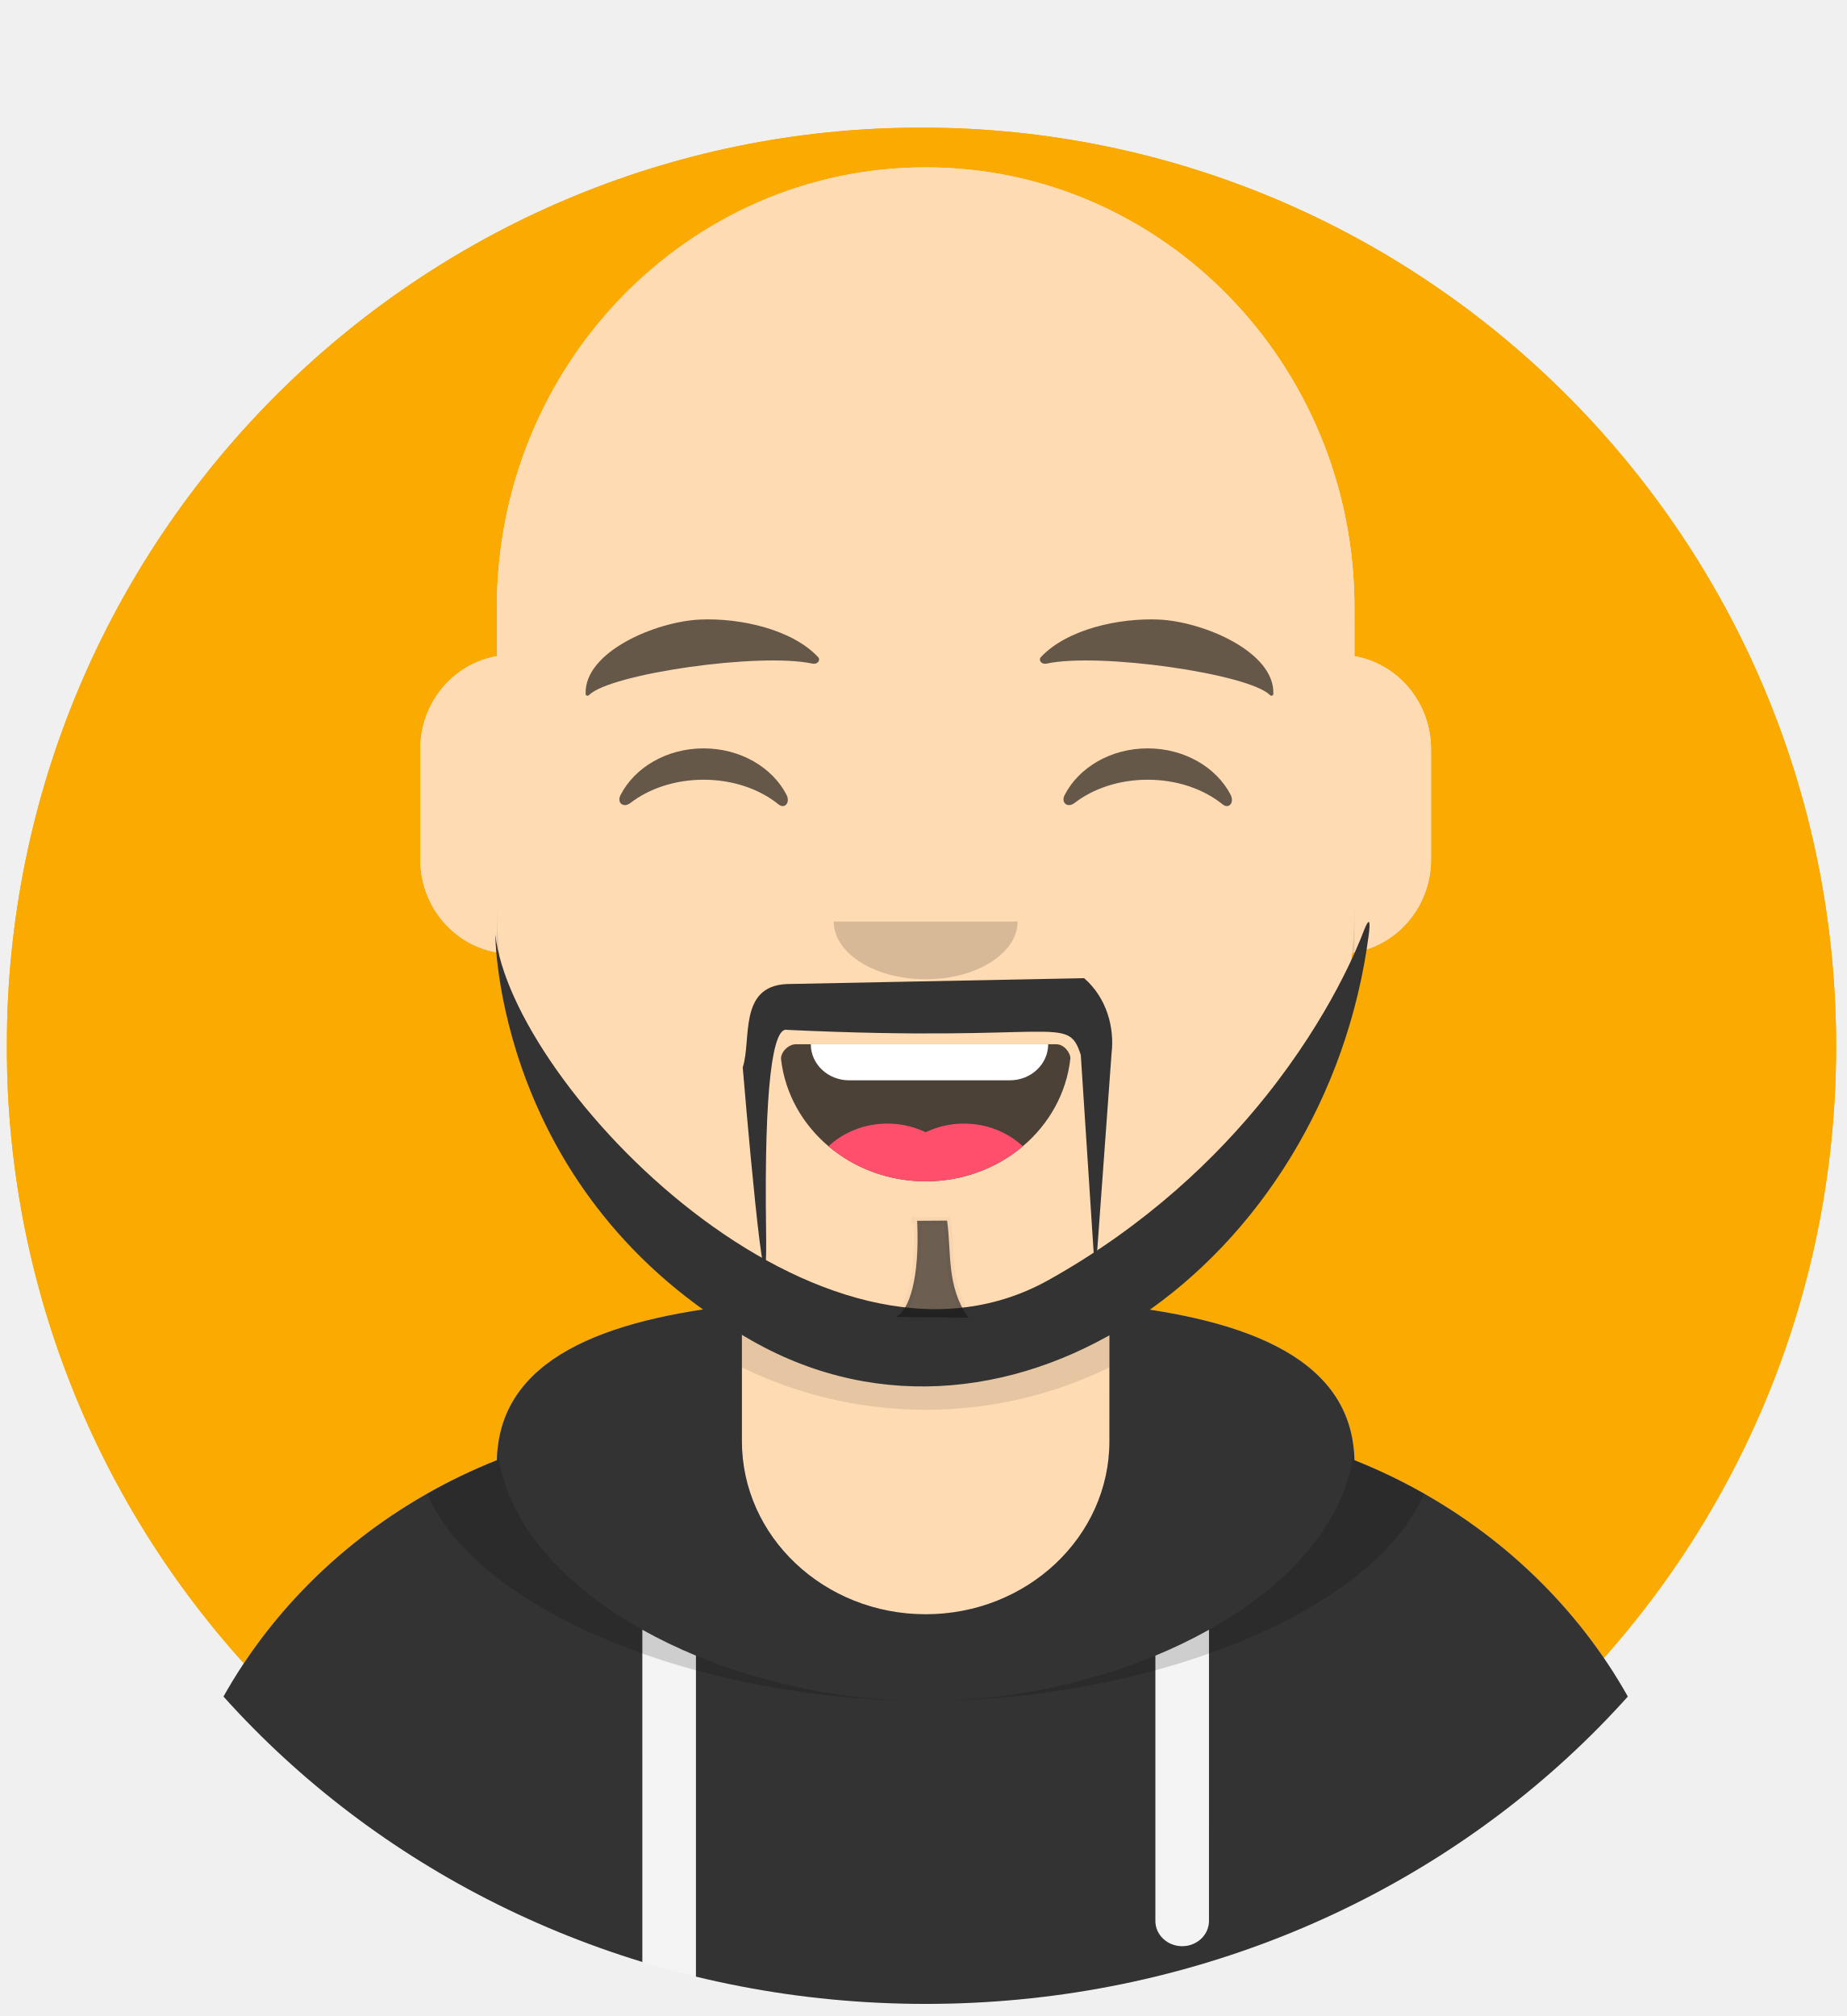
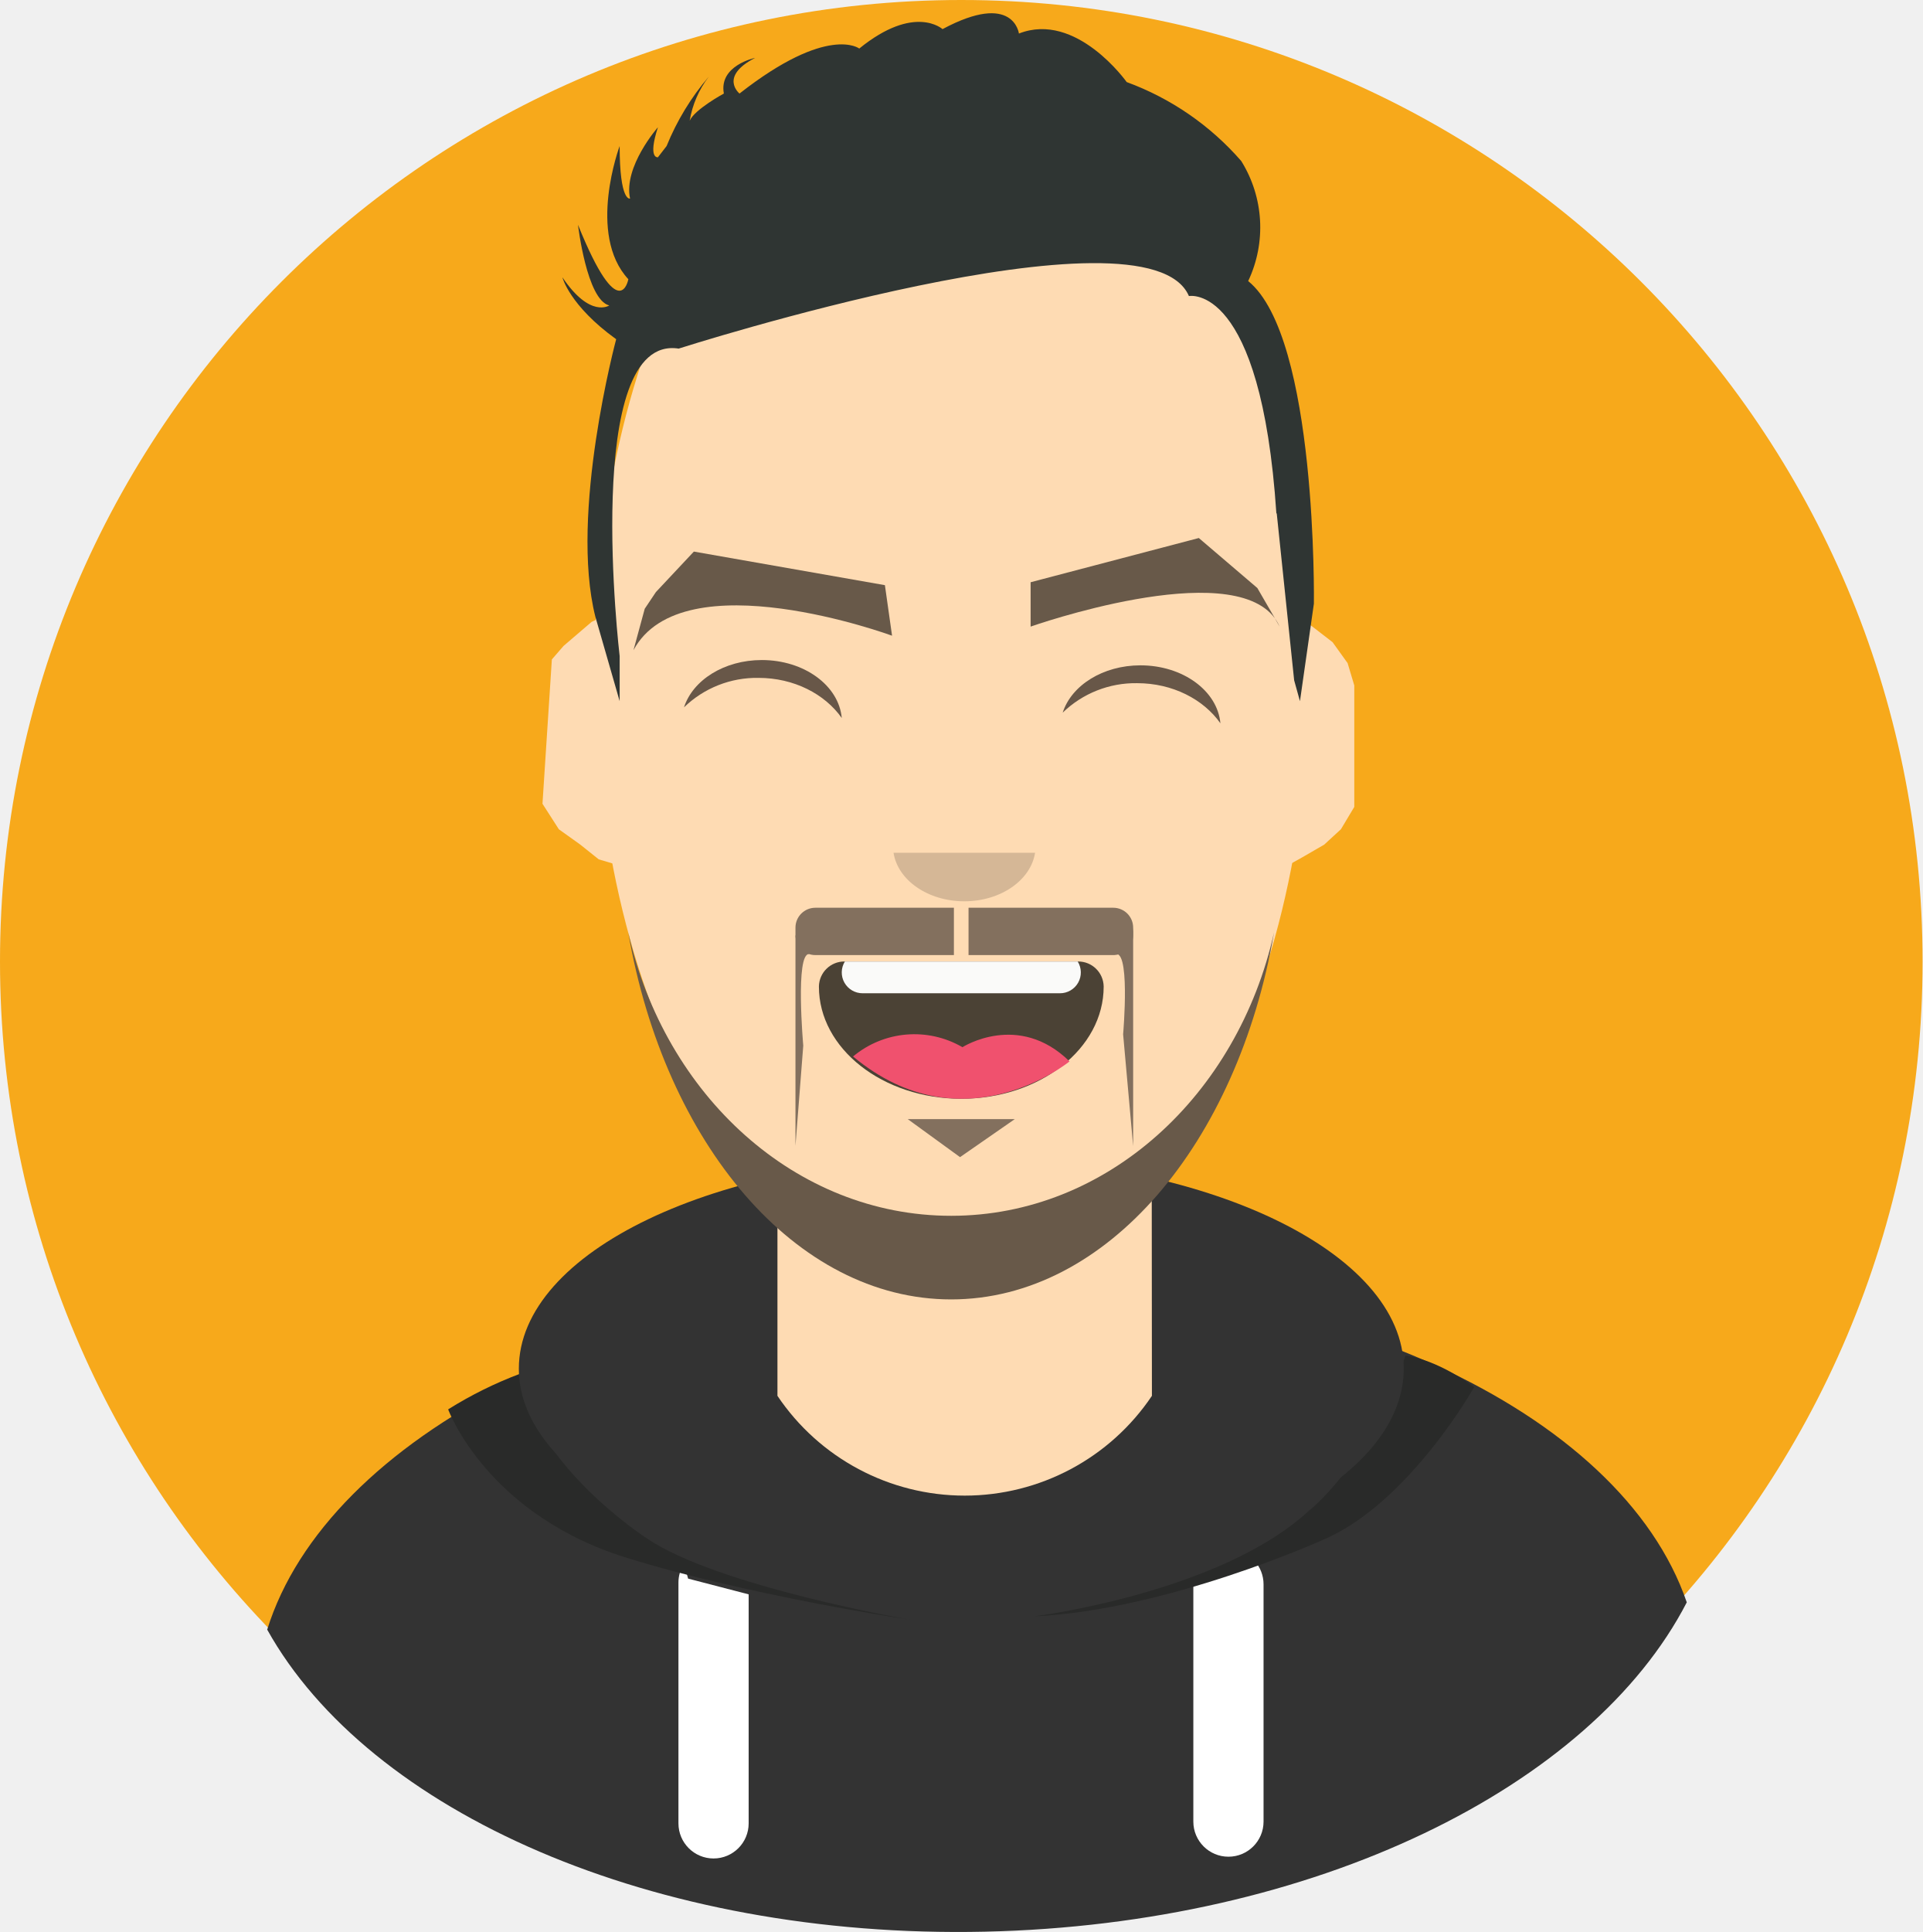
- <svg xmlns="http://www.w3.org/2000/svg" xmlns:xlink="http://www.w3.org/1999/xlink" id="svg93" version="1.1" viewBox="0 0 217 237" height="237px" width="217px">
-   <defs id="defs13">
-     <circle r="108" cy="108" cx="108" id="path-1" />
-     <path id="path-3" d="M-3.19744231e-14,144 L-3.19744231e-14,-1.42108547e-14 L237.6,-1.42108547e-14 L237.6,144 L226.8,144 C226.8,203.647 178.447,252 118.8,252 C59.153,252 10.8,203.647 10.8,144 L10.8,144 L-3.19744231e-14,144 Z" />
-     <path id="path-5" d="M90,0 C117.835,-5.11323436e-15 140.4,22.565 140.4,50.4 L140.401,55.949 C145.508,56.807 149.4,61.249 149.4,66.6 L149.4,79.2 C149.4,84.647 145.367,89.152 140.125,89.893 C138.265,107.718 127.114,122.78 111.601,130.149 L111.6,146.7 L115.2,146.7 C150.988,146.7 180,175.712 180,211.5 L180,219.6 L0,219.6 L0,211.5 C-4.38277231e-15,175.712 29.012,146.7 64.8,146.7 L68.4,146.7 L68.4,130.15 C52.886,122.78 41.735,107.718 39.875,89.893 C34.633,89.152 30.6,84.647 30.6,79.2 L30.6,66.6 C30.6,61.249 34.492,56.806 39.6,55.949 L39.6,50.4 C39.6,22.565 62.165,5.11323436e-15 90,0 Z" />
-     <path id="path-7" d="M140.401,11.764 C156.691,13.587 169.2,18.597 169.2,31.569 L169.194,31.18 C192.467,41.01 208.8,64.047 208.8,90.9 L208.8,99 L28.8,99 L28.8,90.9 C28.8,64.047 45.133,41.01 68.406,31.18 C68.653,18.496 81.073,13.568 97.2,11.764 L97.2,28.8 C97.2,40.729 106.871,50.4 118.8,50.4 C130.729,50.4 140.4,40.729 140.4,28.8 L140.4,28.8 Z" />
-     <path id="path-9" d="M31.606,13.615 C32.558,22.158 39.803,28.8 48.6,28.8 C57.424,28.8 64.687,22.117 65.603,13.536 C65.676,12.845 64.905,11.7 63.938,11.7 C50.534,11.7 40.264,11.7 33.378,11.7 C32.406,11.7 31.511,12.761 31.606,13.615 Z" />
-     <rect height="252" width="237.6" y="0" x="0" id="path-11" />
-     <path id="path-13" d="M118.135,20.928 C115.651,18.39 112.767,16.236 109.962,14.076 C109.343,13.6 108.715,13.135 108.109,12.641 C107.972,12.528 106.563,11.519 106.394,11.148 C105.988,10.254 106.224,10.95 106.28,9.884 C106.35,8.535 109.1,4.727 107.048,3.854 C106.146,3.47 104.536,4.492 103.67,4.83 C101.977,5.49 100.263,6.054 98.512,6.54 C99.351,4.869 100.95,1.524 97.944,2.419 C95.603,3.116 93.421,4.91 91.068,5.753 C91.847,4.477 94.96,0.523 92.147,0.302 C91.271,0.233 88.724,1.875 87.782,2.226 C84.959,3.275 82.075,3.953 79.111,4.487 C69.033,6.304 57.248,5.786 47.923,10.374 C40.735,13.911 33.636,19.4 29.484,26.389 C25.481,33.125 23.984,40.498 23.146,48.217 C22.532,53.882 22.482,59.738 22.769,65.424 C22.863,67.287 23.073,75.874 25.779,73.273 C27.127,71.978 27.117,66.745 27.457,64.974 C28.133,61.451 28.783,57.911 29.91,54.5 C31.895,48.49 34.238,45.687 39.184,41.547 C42.359,38.89 44.588,35.3 47.625,32.62 C48.99,31.416 47.949,31.542 50.143,31.7 C51.616,31.806 53.097,31.846 54.574,31.885 C57.99,31.974 61.412,31.951 64.829,31.963 C71.711,31.988 78.561,32.085 85.437,31.725 C88.492,31.565 91.556,31.478 94.603,31.195 C96.306,31.038 99.326,29.947 100.728,30.78 C102.01,31.543 103.342,34.034 104.263,35.054 C106.438,37.464 109.032,39.305 111.576,41.282 C116.881,45.403 119.559,46.98 121.17,53.421 C122.775,59.838 122.325,65.791 124.312,72.106 C124.662,73.217 125.586,75.13 126.726,73.415 C126.937,73.096 126.883,71.345 126.883,70.337 C126.883,66.27 127.913,63.218 127.9,59.123 C127.849,46.674 127.447,30.442 118.135,20.928 Z" />
+ <svg xmlns="http://www.w3.org/2000/svg" viewBox="0 0 414.01 415.94">
+   <defs>
+     <style>.cls-1{fill:#f7a91b;}.cls-2{fill:#333;}.cls-3{fill:#fff;}.cls-4{fill:#292a29;}.cls-5{fill:#fedbb3;}.cls-6{fill:#685949;}.cls-7{fill:#685748;}.cls-8{fill:#d5b796;}.cls-9{fill:#4b4235;}.cls-10{fill:#f0516e;}.cls-11{fill:#fafaf9;}.cls-12{fill:#2f3533;}.cls-13{fill:#83705e;}</style>
  </defs>
-   <g fill-rule="evenodd" fill="none" stroke-width="1" stroke="none" id="Website">
-     <g transform="translate(-10,-21)" id="mf-avatar">
-       <g transform="matrix(0.9954362,0,0,1,10.8,36)" id="Circle">
-         <mask fill="#ffffff" id="mask-2">
-           <use height="100%" width="100%" y="0" x="0" id="use15" xlink:href="#path-1" />
-         </mask>
-         <use height="100%" width="100%" y="0" x="0" xlink:href="#path-1" fill="#faaa00" id="Circle-Background" />
-         <g fill="#faaa00" mask="url(#mask-2)" id="🖍-Circle-Color">
-           <rect height="216" width="216.445" y="0" x="0" id="🖍Color" />
-         </g>
-       </g>
-       <mask fill="#ffffff" id="mask-4">
-         <use height="100%" width="100%" y="0" x="0" id="use22" xlink:href="#path-3" />
-       </mask>
-       <g id="Mask" />
-       <g transform="matrix(1,0,0,0.9425287,9.9999994e-8,19.06198)" mask="url(#mask-4)" id="Avataaar">
-         <g transform="matrix(1,0,0,1.089781,28.79953,22.92899)" id="Body">
-           <mask fill="#ffffff" id="mask-6">
-             <use height="100%" width="100%" y="0" x="0" id="use26" xlink:href="#path-5" />
-           </mask>
-           <use style="fill:#ececec" height="100%" width="100%" y="0" x="0" id="use29" xlink:href="#path-5" fill="#d0c6ac" />
-           <g fill="#FFDBB4" mask="url(#mask-6)" id="Skin/👶🏻-05-Pale">
-             <g id="Color" transform="translate(-28.8)">
-               <rect id="rect31" height="220.355" width="238.384" y="0" x="0" />
-             </g>
-           </g>
-           <path mask="url(#mask-6)" fill="#000000" fill-opacity="0.1" id="Neck-Shadow" d="m 39.6,84.6 c 0,27.835 22.565,50.4 50.4,50.4 27.835,0 50.4,-22.565 50.4,-50.4 v 0 7.2 c 0,27.835 -22.565,50.4 -50.4,50.4 -27.835,0 -50.4,-22.565 -50.4,-50.4 z" />
-         </g>
-         <g transform="translate(0,153)" id="Clothing/Hoodie">
-           <mask fill="#ffffff" id="mask-8">
-             <use height="100%" width="100%" y="0" x="0" id="use37" xlink:href="#path-7" />
-           </mask>
-           <use height="100%" width="100%" y="0" x="0" xlink:href="#path-7" fill-rule="evenodd" fill="#b7c1db" id="Hoodie" />
-           <g fill-rule="evenodd" fill="#333333" mask="url(#mask-8)" id="Color/Palette/Slate">
-             <path d="M 0,0 H 238.491 V 99 H 0 Z" id="rect41" />
-           </g>
-           <path mask="url(#mask-8)" fill-rule="evenodd" fill="#f4f4f4" id="Straps" d="M 91.8,55.565 91.8,99 H 85.5 L 85.499,52.335 c 1.984,1.179 4.093,2.26 6.301,3.23 z M 152.101,52.334 152.1,88.65 c 0,1.74 -1.41,3.15 -3.15,3.15 -1.74,0 -3.15,-1.41 -3.15,-3.15 l 10e-4,-33.085 c 2.208,-0.971 4.317,-2.051 6.3,-3.23 z" />
-           <path mask="url(#mask-8)" fill-rule="evenodd" fill="#000000" fill-opacity="0.16" id="Shadow" d="M 155.733,11.451 C 169.28,14.013 178.65,19.118 178.65,29.077 178.65,46.818 148.916,61.2 118.8,61.2 88.684,61.2 58.95,46.818 58.95,29.077 58.95,19.118 68.32,14.013 81.867,11.451 73.689,14.466 68.4,19.534 68.4,27.969 68.4,46.322 93.439,61.2 118.8,61.2 c 25.361,0 50.4,-14.878 50.4,-33.231 0,-8.259 -5.07,-13.29 -12.959,-16.327 z" />
-         </g>
-         <g transform="translate(68.4,73.8)" id="Face">
-           <g transform="translate(1.8,46.8)" id="Mouth/Smile">
-             <mask fill="#ffffff" id="mask-10">
-               <use height="100%" width="100%" y="0" x="0" id="use47" xlink:href="#path-9" />
-             </mask>
-             <use height="100%" width="100%" y="0" x="0" xlink:href="#path-9" fill-rule="evenodd" fill="#000000" fill-opacity="0.7" id="Mouth" />
-             <path mask="url(#mask-10)" fill-rule="evenodd" fill="#ffffff" id="Teeth" d="m 39.6,1.8 h 18.9 c 2.485,0 4.5,2.015 4.5,4.5 v 5.4 c 0,2.485 -2.015,4.5 -4.5,4.5 H 39.6 c -2.485,0 -4.5,-2.015 -4.5,-4.5 V 6.3 c 0,-2.485 2.015,-4.5 4.5,-4.5 z" />
-             <g fill="#ff4f6d" mask="url(#mask-10)" fill-rule="evenodd" stroke-width="1" id="Tongue">
-               <g id="g56" transform="translate(34.2,21.6)">
-                 <circle id="circle52" r="9.9" cy="9.9" cx="9.9" />
-                 <circle id="circle54" r="9.9" cy="9.9" cx="18.9" />
-               </g>
-             </g>
-           </g>
-           <g fill-opacity="0.16" fill="#000000" transform="translate(25.2,36)" id="Nose/Default">
-             <path id="Nose" d="m 14.4,7.2 c 0,3.976 4.835,7.2 10.8,7.2 v 0 C 31.165,14.4 36,11.176 36,7.2" />
-           </g>
-           <g fill-opacity="0.6" fill="#000000" transform="translate(0,7.2)" id="Eyes/Happy-😁">
-             <path id="Squint" d="M 14.544,20.203 C 16.206,16.784 19.948,14.4 24.298,14.4 c 4.334,0 8.065,2.367 9.736,5.766 0.496,1.01 -0.21,1.836 -0.922,1.224 -2.206,-1.897 -5.339,-3.081 -8.814,-3.081 -3.366,0 -6.411,1.111 -8.604,2.905 -0.802,0.656 -1.636,-0.012 -1.15,-1.012 z" />
-             <path id="path63" d="M 66.744,20.203 C 68.406,16.784 72.148,14.4 76.498,14.4 c 4.334,0 8.065,2.367 9.736,5.766 0.496,1.01 -0.21,1.836 -0.922,1.224 -2.206,-1.897 -5.339,-3.081 -8.814,-3.081 -3.366,0 -6.411,1.111 -8.604,2.905 -0.802,0.656 -1.636,-0.012 -1.15,-1.012 z" />
-           </g>
-           <g fill-opacity="0.6" fill="#000000" id="Eyebrow/Natural/Default-Natural">
-             <path transform="rotate(5,24.3,10.8)" id="Eyebrow" d="M 23.435,5.589 C 18.25,6.285 10.164,10.805 10.84,16.036 c 0.022,0.171 0.281,0.225 0.393,0.082 C 13.471,13.248 30.774,9.033 37.075,9.913 37.652,9.994 38.032,9.399 37.639,9.027 34.269,5.845 28.08,4.961 23.435,5.589" />
-             <path transform="matrix(-0.9961947,0.08715574,0.08715574,0.9961947,153.5642,-6.704757)" id="path67" d="M 76.535,5.589 C 71.35,6.285 63.264,10.805 63.94,16.036 c 0.022,0.171 0.281,0.225 0.393,0.082 C 66.571,13.248 83.874,9.033 90.175,9.913 90.752,9.994 91.132,9.399 90.739,9.027 87.369,5.845 81.18,4.961 76.535,5.589" />
-           </g>
-         </g>
-       </g>
+   <g id="Layer_3" data-name="Layer 3">
+     <circle class="cls-1" cx="207.01" cy="207.01" r="207.01" />
+   </g>
+   <g id="Layer_17" data-name="Layer 17">
+     <path class="cls-2" d="M304.68,590.12c71-1.56,130.62-31.17,151.14-70.9-14.15-41.29-78.29-71.41-154.58-69.74-75.78,1.67-138.21,34.15-151.12,75.61C172,564.33,233.19,591.69,304.68,590.12Z" transform="translate(-92.58 -174.25)" />
+   </g>
+   <g id="Layer_20" data-name="Layer 20">
+     <path class="cls-3" d="M349.56,515.7v50.72a7.56,7.56,0,1,0,15.12,0V515.34a7.53,7.53,0,0,0-2-5.12Z" transform="translate(-92.58 -174.25)" />
+     <path class="cls-3" d="M240.76,514.11l-.89-3.22a7.55,7.55,0,0,0-1.19,4.07V566.8a7.56,7.56,0,0,0,15.12,0V517.5Z" transform="translate(-92.58 -174.25)" />
+   </g>
+   <g id="Layer_19" data-name="Layer 19">
+     <path class="cls-4" d="M315.24,522.24s40-5,59.19-22.73c0,0,12.72-9.66,20.81-33.43,0,0,6.24.52,14.8,6.79,0,0-14.1,25.08-32.6,32.91C377.44,505.78,343.91,520.93,315.24,522.24Z" transform="translate(-92.58 -174.25)" />
+     <path class="cls-4" d="M288.69,523s-41.76-7.23-56.88-17.6c0,0-24.72-15.91-27.12-35.44a86.45,86.45,0,0,0-15.6,7.71s8.4,23.15,39.6,32.31C228.69,509.94,250.05,516.93,288.69,523Z" transform="translate(-92.58 -174.25)" />
+   </g>
+   <g id="Layer_18" data-name="Layer 18">
+     <ellipse class="cls-2" cx="207.01" cy="294.66" rx="95.28" ry="45.53" />
+     <path class="cls-5" d="M340.6,426.34H260v48.42a48.58,48.58,0,0,0,80.64,0Z" transform="translate(-92.58 -174.25)" />
+   </g>
+   <g id="Layer_4" data-name="Layer 4">
+     <ellipse class="cls-5" cx="205.06" cy="144.2" rx="77.04" ry="133.32" />
+   </g>
+   <g id="Layer_5" data-name="Layer 5">
+     <polygon class="cls-5" points="274.36 131.63 282.28 134.64 286.96 138.25 290.2 142.76 291.64 147.57 291.64 173.72 288.76 178.53 285.16 181.84 280.48 184.55 276.16 186.95 274.36 131.63" />
+   </g>
+   <g id="Layer_6" data-name="Layer 6">
+     <polygon class="cls-5" points="141.03 129.35 132.96 131.29 127.41 133.88 121.36 139.06 118.84 141.97 116.82 173.04 120.35 178.54 124.89 181.78 128.93 185.01 135.48 186.95 141.03 186.95 141.03 129.35" />
+   </g>
+   <g id="Layer_7" data-name="Layer 7">
+     <path class="cls-6" d="M350.74,290.08l-36.22,9.52v9.55s42.87-15.12,52.61-1.77l-3.79-6.54Z" transform="translate(-92.58 -174.25)" />
+     <path class="cls-6" d="M367.13,307.38l1,1.77A9.41,9.41,0,0,0,367.13,307.38Z" transform="translate(-92.58 -174.25)" />
+     <path class="cls-6" d="M283.14,300.23,242,293l-8.17,8.71-2.41,3.6L229,314.22c10.58-19.69,55.68-3.11,55.68-3.11Z" transform="translate(-92.58 -174.25)" />
+   </g>
+   <g id="Layer_8" data-name="Layer 8">
+     <path class="cls-7" d="M255.91,320.19c7.64,0,14.3,3.47,17.94,8.64-.63-7-8.09-12.48-17.22-12.48-8.1,0-14.87,4.33-16.75,10.18A22.5,22.5,0,0,1,255.91,320.19Z" transform="translate(-92.58 -174.25)" />
+     <path class="cls-7" d="M337.45,321.33c7.64,0,14.3,3.47,17.94,8.64-.63-7-8.09-12.48-17.22-12.48-8.09,0-14.87,4.33-16.74,10.18A22.52,22.52,0,0,1,337.45,321.33Z" transform="translate(-92.58 -174.25)" />
+   </g>
+   <g id="Layer_9" data-name="Layer 9">
+     <path class="cls-8" d="M285,357.84c.91,5.89,7.38,10.45,15.24,10.45s14.32-4.56,15.24-10.45Z" transform="translate(-92.58 -174.25)" />
+   </g>
+   <g id="Layer_10" data-name="Layer 10">
+     <path class="cls-9" d="M274.45,381.25a5.47,5.47,0,0,0-5.52,5.36v.06c0,13.32,13.73,24.13,30.66,24.13s30.66-10.81,30.66-24.13v-.06a5.47,5.47,0,0,0-5.52-5.36Z" transform="translate(-92.58 -174.25)" />
+     <g id="Layer_11" data-name="Layer 11">
+       <path class="cls-10" d="M276.28,401.7a20.6,20.6,0,0,1,23.56-2s12.06-7.74,23.06,3.06C322.9,402.74,300.08,421.55,276.28,401.7Z" transform="translate(-92.58 -174.25)" />
    </g>
-     <path id="path157" d="m 127.033,124.024 c -1.564,-4.861 -2.58,-1.444 -34.495,-2.952 -1.688,-0.469 -2.735,6.512 -2.495,23.55 0.235,16.639 -2.744,-19.137 -2.744,-19.137 1.059,-3.251 -0.545,-9.53 5.164,-9.801 l 34.96,-0.693 c 2.7,2.347 3.579,5.866 3.229,8.812 l -1.917,26.347 z" style="fill:#333333;stroke:#000000;stroke-width:1.09px;stroke-linecap:butt;stroke-linejoin:miter;stroke-opacity:0" />
-     <path id="path160" d="m 58.219,109.84 c 0,0 -0.048,30.662 30.223,47.807 30.27,17.145 67.441,-9.152 72.444,-47.807 0.915,-7.073 -1.344,10.387 0,0 0,0 0.431,-3.072 -0.64,-0.284 -0.61,1.588 -3.84,9.784 -11.457,19.313 -5.752,7.196 -14.006,15.153 -25.523,21.599 C 96.495,165.453 60.127,127.587 58.219,109.84 Z" style="fill:#333333;stroke:#000000;stroke-width:1.012px;stroke-linecap:butt;stroke-linejoin:miter;stroke-opacity:0" />
-     <path id="path985" d="m 105.096,142.621 c -70.064,-95.081 -35.032,-47.54 0,0 z" style="fill:#4d4d4d;fill-opacity:0.639;stroke:#000000;stroke-width:0.928px;stroke-linecap:butt;stroke-linejoin:miter;stroke-opacity:0" />
-     <path id="path987" d="m 107.1,143.492 0.698,0.025 3.523,-0.025 c 0.531,3.747 -0.111,7.668 2.484,11.414 l -8.495,-0.087 c 1.536,-0.723 2.811,-4.538 2.488,-11.302 z" style="fill:#1a1a1a;fill-opacity:0.639;stroke:#000000;stroke-width:0.862px;stroke-linecap:butt;stroke-linejoin:miter;stroke-opacity:0.028" />
+     <g id="Layer_12" data-name="Layer 12">
+       <path class="cls-11" d="M274.52,381.25a4.48,4.48,0,0,0,3.83,6.84h42.47a4.48,4.48,0,0,0,3.84-6.84Z" transform="translate(-92.58 -174.25)" />
+     </g>
+   </g>
+   <g id="Layer_13" data-name="Layer 13">
+     <path class="cls-12" d="M361.37,234.76a27,27,0,0,0-1.49-25.84,60.17,60.17,0,0,0-24.67-17S324.37,176.62,312,181.47c0,0-1.12-9.16-16.45-.95,0,0-6-5.51-17.93,4.18,0,0-6.73-5.25-25.79,9.69,0,0-4.49-3.64,3.36-7.68,0,0-7.85,1.62-6.73,7.68,0,0-6.26,3.38-7.36,5.85a21.29,21.29,0,0,1,4.12-9.49,54.39,54.39,0,0,0-9.09,14.94l-1.87,2.42s-2.24.41,0-6.46c0,0-7.47,8.48-6,15.35,0,0-2.24.8-2.24-11.31,0,0-7.1,19,1.87,28.67,0,0-1.87,10.49-10.84-11.71,0,0,1.87,16.15,6.73,17.36,0,0-4.11,2.83-10.09-6.06,0,0,1.49,6.06,11.58,13.33,0,0-10.09,37.55-4.48,59.75l5.23,18.17v-9.69s-8.22-69.44,12.71-66.21c0,0,100.91-32.3,109.88-11.31,0,0,15.52-3.1,18.83,46.79h.08l3.75,35.93,1.25,4.5,3-21S376.32,246.87,361.37,234.76Z" transform="translate(-92.58 -174.25)" />
+   </g>
+   <g id="Layer_14" data-name="Layer 14">
+     <path class="cls-6" d="M297.41,436c-33.53,0-61.68-25.94-69.54-61,7.86,45.41,36,79,69.54,79s61.68-33.61,69.53-79C359.09,410.1,330.93,436,297.41,436Z" transform="translate(-92.58 -174.25)" />
+   </g>
+   <g id="Layer_15" data-name="Layer 15">
+     <path class="cls-13" d="M288.05,415.18l11.27,8.19,11.8-8.19Z" transform="translate(-92.58 -174.25)" />
+     <path class="cls-6" d="M399,446.64" transform="translate(-92.58 -174.25)" />
+   </g>
+   <g id="Layer_16" data-name="Layer 16">
+     <path class="cls-13" d="M298,369.68H268.16a4.28,4.28,0,0,0-4.28,4.28v1.63a4.28,4.28,0,0,0,4.28,4.28H298Z" transform="translate(-92.58 -174.25)" />
+     <path class="cls-13" d="M332.32,369.68H301.15v10.19h31.17a4.28,4.28,0,0,0,4.28-4.28V374A4.28,4.28,0,0,0,332.32,369.68Z" transform="translate(-92.58 -174.25)" />
+     <path class="cls-13" d="M336.6,374v47l-2.16-24.08s1.73-19.82-2.12-17l3.85-2.83Z" transform="translate(-92.58 -174.25)" />
+     <path class="cls-13" d="M263.88,375.59v45.35l1.68-21.58s-1.77-19.92,1.27-19.71Z" transform="translate(-92.58 -174.25)" />
  </g>
</svg>
